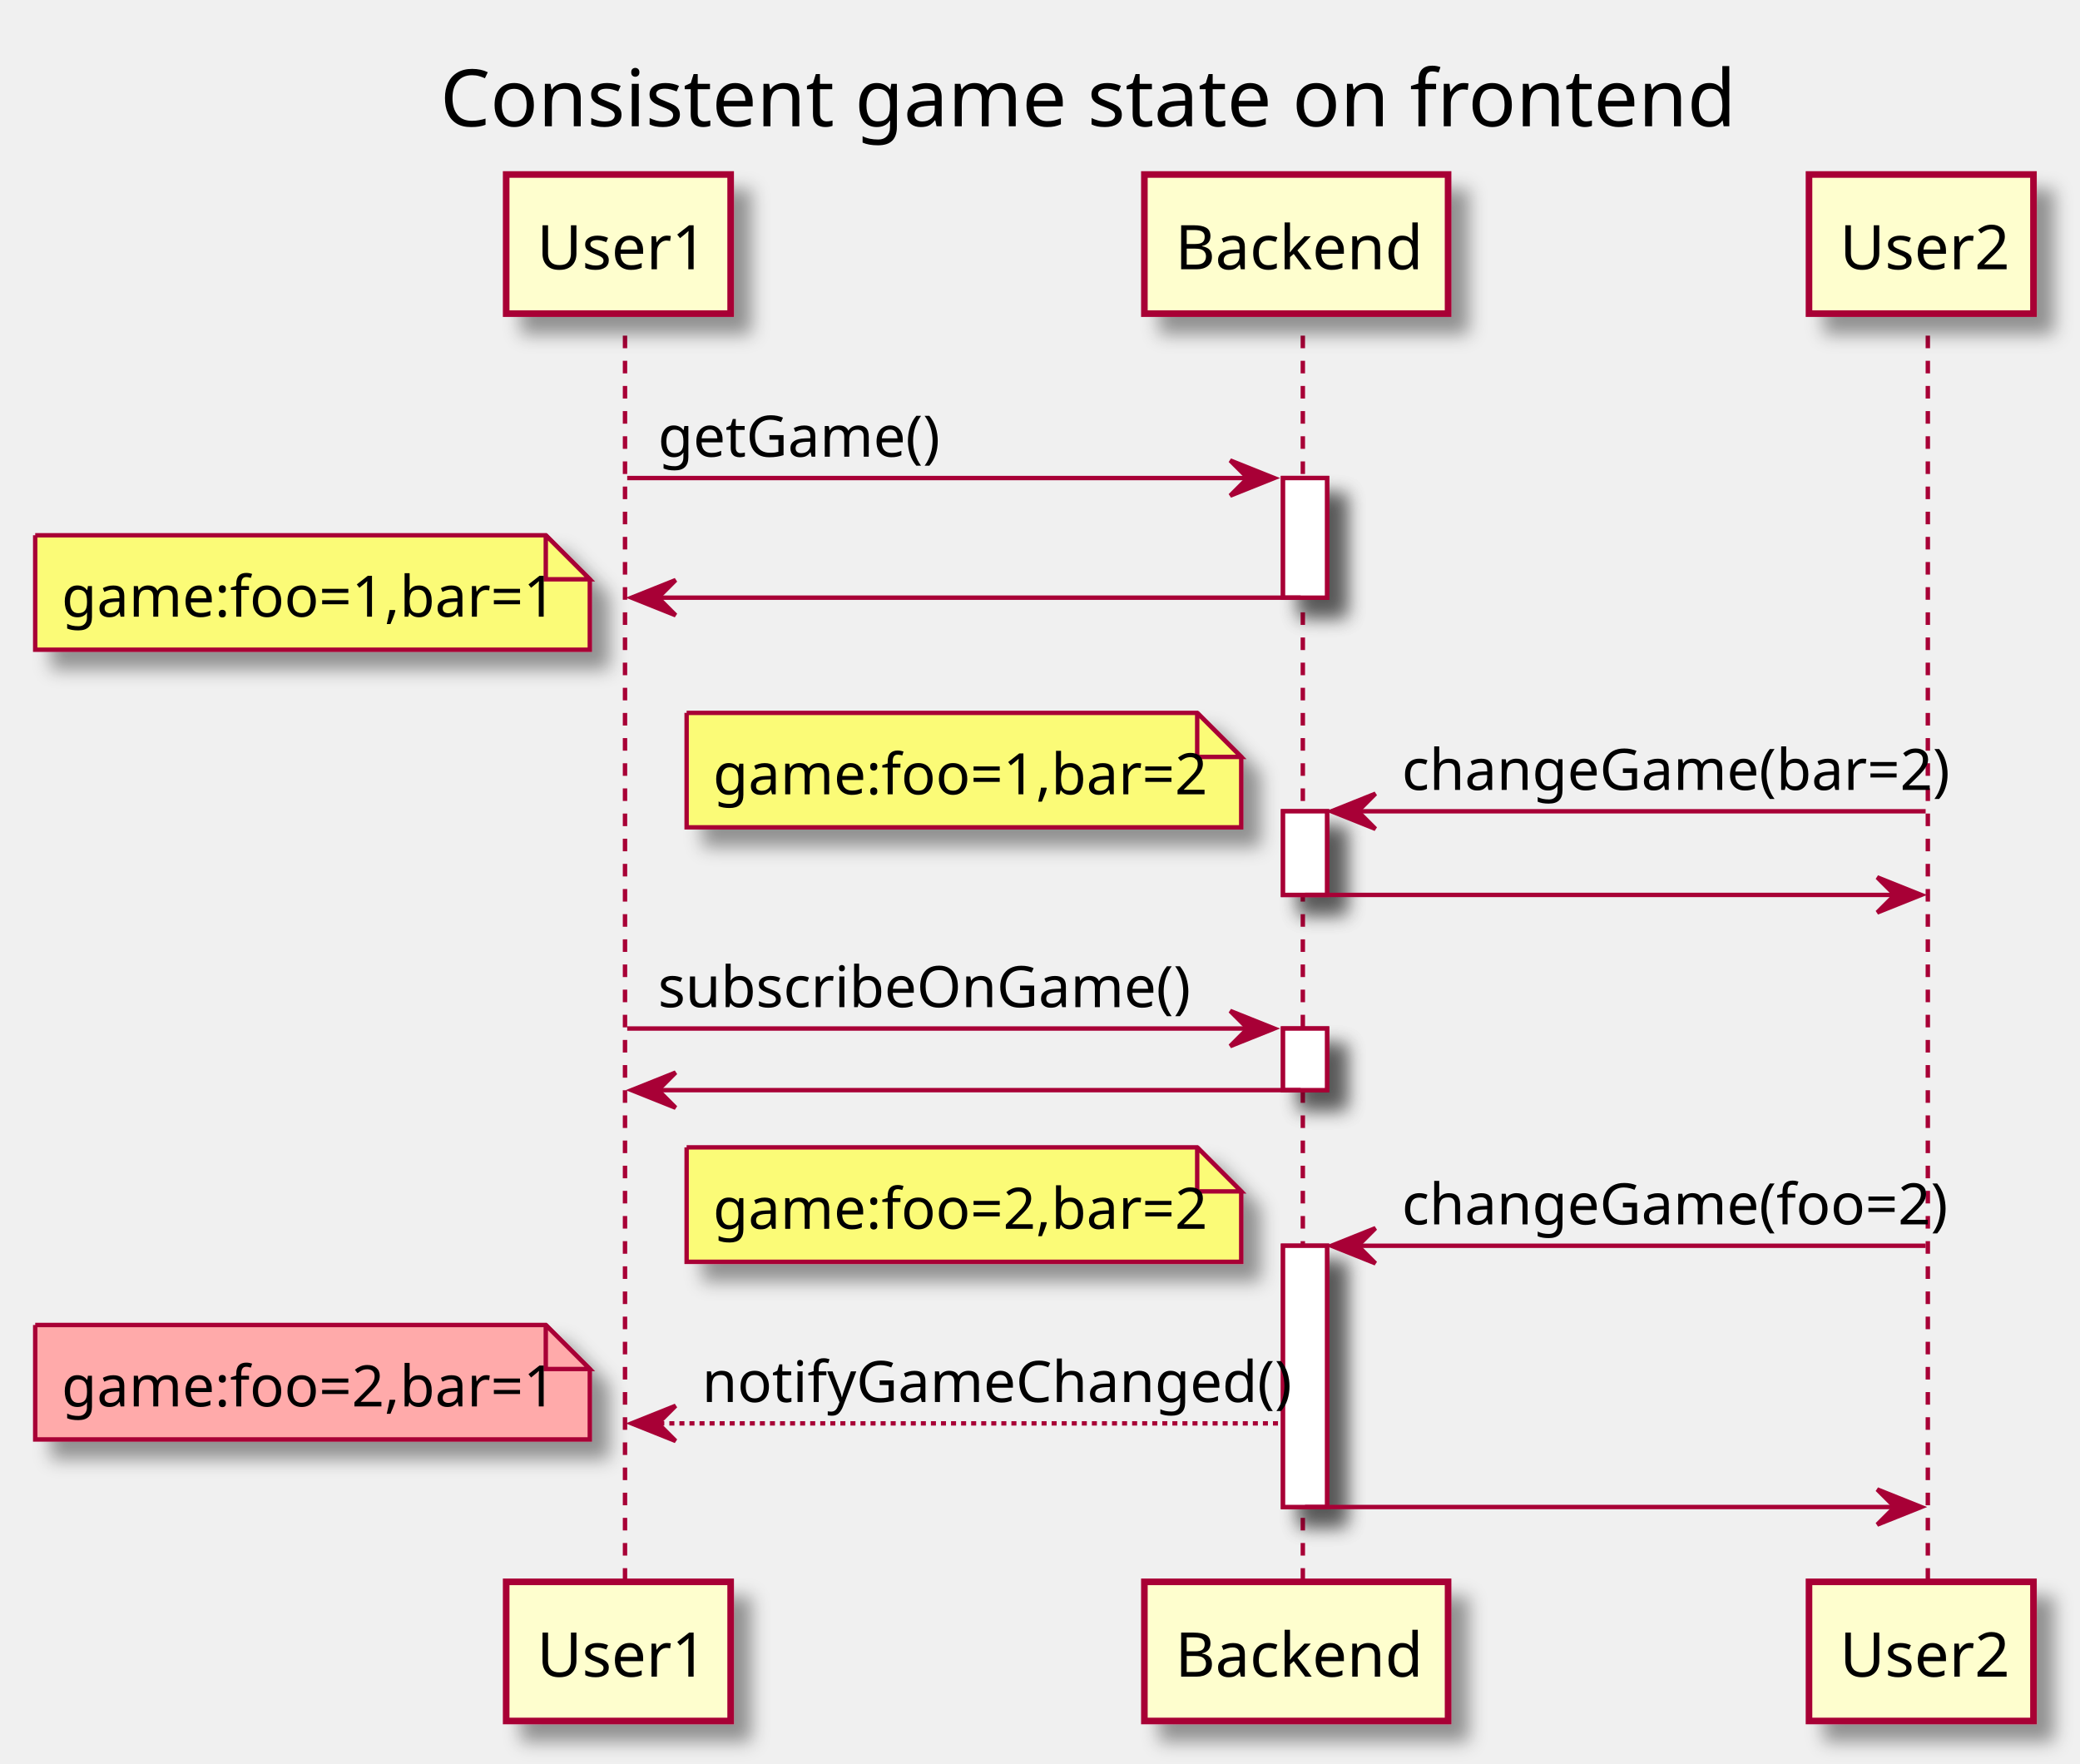
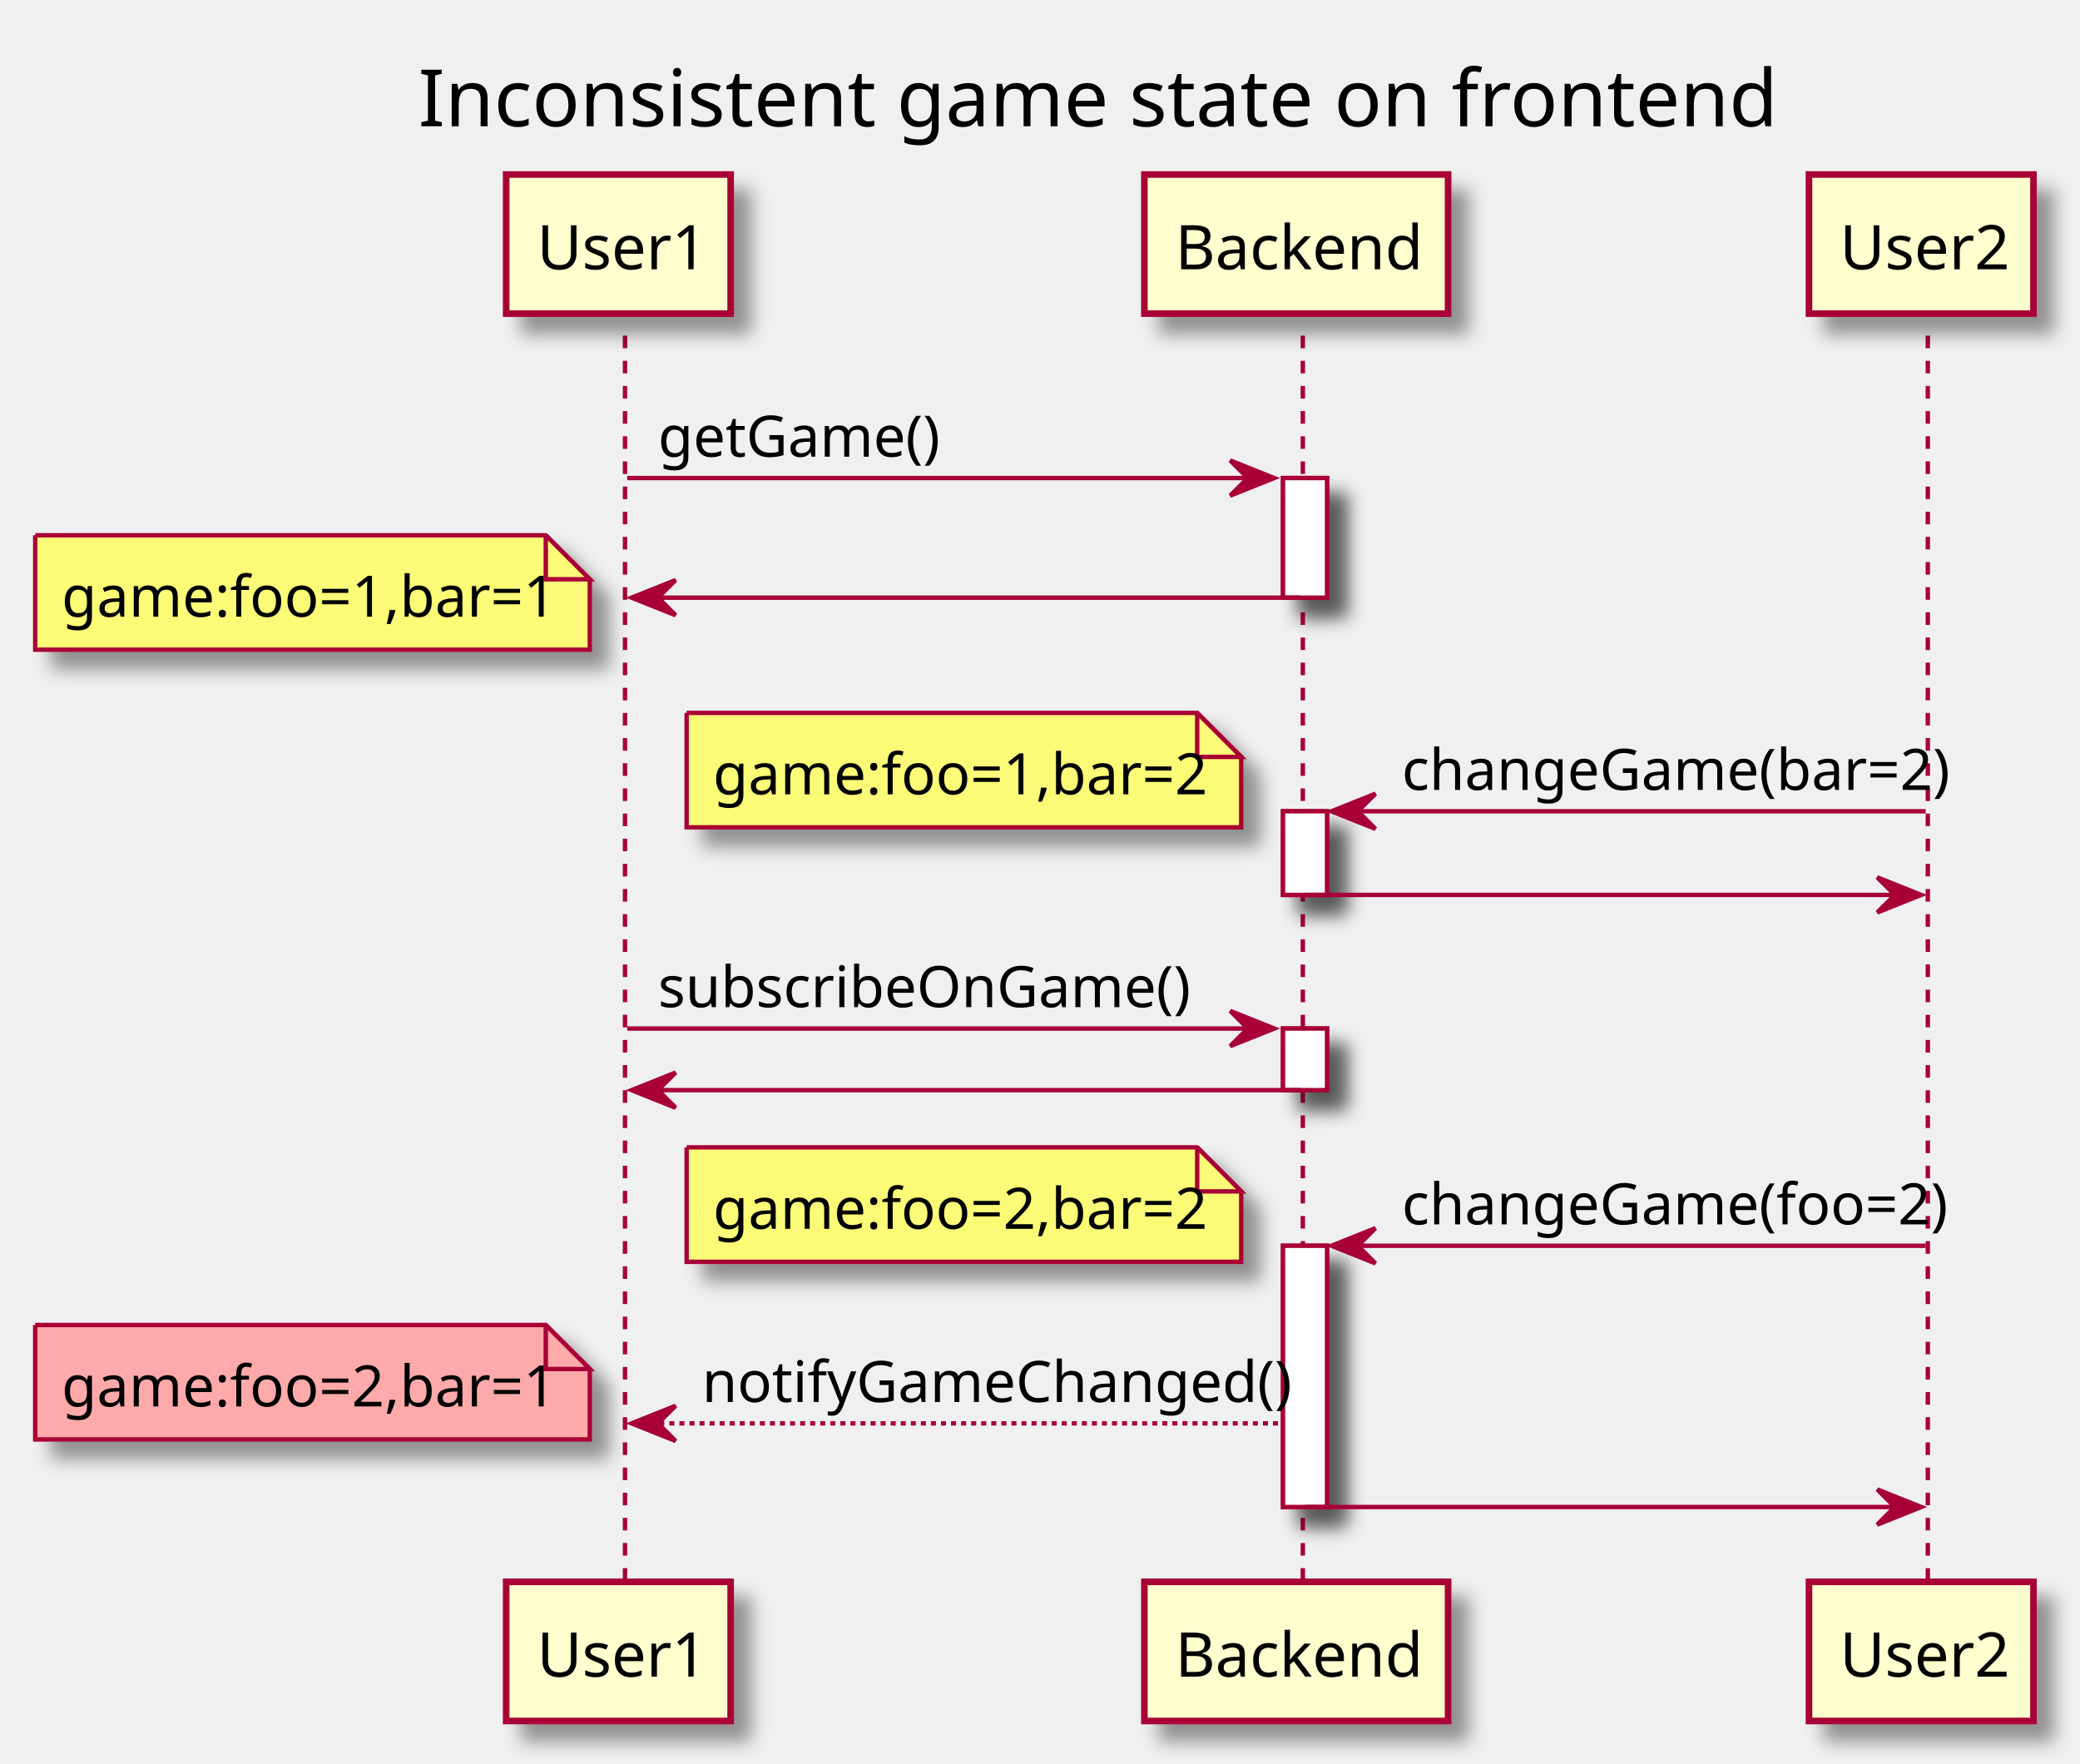
<svg xmlns="http://www.w3.org/2000/svg" contentScriptType="application/ecmascript" contentStyleType="text/css" height="701.75px" preserveAspectRatio="none" style="width:827px;height:701px;" version="1.1" viewBox="0 0 827 701" width="827.75px" zoomAndPan="magnify">
  <defs>
-     <filter height="300%" id="f19n73owq28nf1" width="300%" x="-1" y="-1">
+     <filter height="300%" id="fay23ov0ohgb2" width="300%" x="-1" y="-1">
      <feGaussianBlur result="blurOut" stdDeviation="3.5" />
      <feColorMatrix in="blurOut" result="blurOut2" type="matrix" values="0 0 0 0 0 0 0 0 0 0 0 0 0 0 0 0 0 0 .4 0" />
      <feOffset dx="7.0" dy="7.0" in="blurOut2" result="blurOut3" />
      <feBlend in="SourceGraphic" in2="blurOut3" mode="normal" />
    </filter>
  </defs>
  <g>
-     <text fill="#000000" font-family="sans-serif" font-size="31.5" lengthAdjust="spacingAndGlyphs" textLength="479.5" x="175" y="50.2">Consistent game state on frontend</text>
-     <rect fill="#FFFFFF" filter="url(#f19n73owq28nf1)" height="47.558" style="stroke: #A80036; stroke-width: 1.75;" width="17.5" x="510.125" y="190.053" />
-     <rect fill="#FFFFFF" filter="url(#f19n73owq28nf1)" height="33.25" style="stroke: #A80036; stroke-width: 1.75;" width="17.5" x="510.125" y="322.533" />
-     <rect fill="#FFFFFF" filter="url(#f19n73owq28nf1)" height="24.5" style="stroke: #A80036; stroke-width: 1.75;" width="17.5" x="510.125" y="408.898" />
-     <rect fill="#FFFFFF" filter="url(#f19n73owq28nf1)" height="103.865" style="stroke: #A80036; stroke-width: 1.75;" width="17.5" x="510.125" y="495.264" />
+     <text fill="#000000" font-family="sans-serif" font-size="31.5" lengthAdjust="spacingAndGlyphs" textLength="497" x="166.25" y="50.2">Inconsistent game state on frontend</text>
+     <rect fill="#FFFFFF" filter="url(#fay23ov0ohgb2)" height="47.558" style="stroke: #A80036; stroke-width: 1.75;" width="17.5" x="510.125" y="190.053" />
+     <rect fill="#FFFFFF" filter="url(#fay23ov0ohgb2)" height="33.25" style="stroke: #A80036; stroke-width: 1.75;" width="17.5" x="510.125" y="322.533" />
+     <rect fill="#FFFFFF" filter="url(#fay23ov0ohgb2)" height="24.5" style="stroke: #A80036; stroke-width: 1.75;" width="17.5" x="510.125" y="408.898" />
+     <rect fill="#FFFFFF" filter="url(#fay23ov0ohgb2)" height="103.865" style="stroke: #A80036; stroke-width: 1.75;" width="17.5" x="510.125" y="495.264" />
    <line style="stroke: #A80036; stroke-width: 1.75; stroke-dasharray: 5.0,5.0;" x1="248.5" x2="248.5" y1="133.438" y2="630.629" />
    <line style="stroke: #A80036; stroke-width: 1.75; stroke-dasharray: 5.0,5.0;" x1="518" x2="518" y1="133.438" y2="630.629" />
    <line style="stroke: #A80036; stroke-width: 1.75; stroke-dasharray: 5.0,5.0;" x1="766.5" x2="766.5" y1="133.438" y2="630.629" />
-     <rect fill="#FEFECE" filter="url(#f19n73owq28nf1)" height="55.316" style="stroke: #A80036; stroke-width: 2.625;" width="89.25" x="201.25" y="69.371" />
+     <rect fill="#FEFECE" filter="url(#fay23ov0ohgb2)" height="55.316" style="stroke: #A80036; stroke-width: 2.625;" width="89.25" x="201.25" y="69.371" />
    <text fill="#000000" font-family="sans-serif" font-size="24.5" lengthAdjust="spacingAndGlyphs" textLength="64.75" x="213.5" y="107.054">User1</text>
-     <rect fill="#FEFECE" filter="url(#f19n73owq28nf1)" height="55.316" style="stroke: #A80036; stroke-width: 2.625;" width="89.25" x="201.25" y="628.879" />
+     <rect fill="#FEFECE" filter="url(#fay23ov0ohgb2)" height="55.316" style="stroke: #A80036; stroke-width: 2.625;" width="89.25" x="201.25" y="628.879" />
    <text fill="#000000" font-family="sans-serif" font-size="24.5" lengthAdjust="spacingAndGlyphs" textLength="64.75" x="213.5" y="666.562">User1</text>
-     <rect fill="#FEFECE" filter="url(#f19n73owq28nf1)" height="55.316" style="stroke: #A80036; stroke-width: 2.625;" width="120.75" x="455" y="69.371" />
+     <rect fill="#FEFECE" filter="url(#fay23ov0ohgb2)" height="55.316" style="stroke: #A80036; stroke-width: 2.625;" width="120.75" x="455" y="69.371" />
    <text fill="#000000" font-family="sans-serif" font-size="24.5" lengthAdjust="spacingAndGlyphs" textLength="96.25" x="467.25" y="107.054">Backend</text>
-     <rect fill="#FEFECE" filter="url(#f19n73owq28nf1)" height="55.316" style="stroke: #A80036; stroke-width: 2.625;" width="120.75" x="455" y="628.879" />
+     <rect fill="#FEFECE" filter="url(#fay23ov0ohgb2)" height="55.316" style="stroke: #A80036; stroke-width: 2.625;" width="120.75" x="455" y="628.879" />
    <text fill="#000000" font-family="sans-serif" font-size="24.5" lengthAdjust="spacingAndGlyphs" textLength="96.25" x="467.25" y="666.562">Backend</text>
-     <rect fill="#FEFECE" filter="url(#f19n73owq28nf1)" height="55.316" style="stroke: #A80036; stroke-width: 2.625;" width="89.25" x="719.25" y="69.371" />
+     <rect fill="#FEFECE" filter="url(#fay23ov0ohgb2)" height="55.316" style="stroke: #A80036; stroke-width: 2.625;" width="89.25" x="719.25" y="69.371" />
    <text fill="#000000" font-family="sans-serif" font-size="24.5" lengthAdjust="spacingAndGlyphs" textLength="64.75" x="731.5" y="107.054">User2</text>
-     <rect fill="#FEFECE" filter="url(#f19n73owq28nf1)" height="55.316" style="stroke: #A80036; stroke-width: 2.625;" width="89.25" x="719.25" y="628.879" />
+     <rect fill="#FEFECE" filter="url(#fay23ov0ohgb2)" height="55.316" style="stroke: #A80036; stroke-width: 2.625;" width="89.25" x="719.25" y="628.879" />
    <text fill="#000000" font-family="sans-serif" font-size="24.5" lengthAdjust="spacingAndGlyphs" textLength="64.75" x="731.5" y="666.562">User2</text>
-     <rect fill="#FFFFFF" filter="url(#f19n73owq28nf1)" height="47.558" style="stroke: #A80036; stroke-width: 1.75;" width="17.5" x="510.125" y="190.053" />
-     <rect fill="#FFFFFF" filter="url(#f19n73owq28nf1)" height="33.25" style="stroke: #A80036; stroke-width: 1.75;" width="17.5" x="510.125" y="322.533" />
-     <rect fill="#FFFFFF" filter="url(#f19n73owq28nf1)" height="24.5" style="stroke: #A80036; stroke-width: 1.75;" width="17.5" x="510.125" y="408.898" />
-     <rect fill="#FFFFFF" filter="url(#f19n73owq28nf1)" height="103.865" style="stroke: #A80036; stroke-width: 1.75;" width="17.5" x="510.125" y="495.264" />
+     <rect fill="#FFFFFF" filter="url(#fay23ov0ohgb2)" height="47.558" style="stroke: #A80036; stroke-width: 1.75;" width="17.5" x="510.125" y="190.053" />
+     <rect fill="#FFFFFF" filter="url(#fay23ov0ohgb2)" height="33.25" style="stroke: #A80036; stroke-width: 1.75;" width="17.5" x="510.125" y="322.533" />
+     <rect fill="#FFFFFF" filter="url(#fay23ov0ohgb2)" height="24.5" style="stroke: #A80036; stroke-width: 1.75;" width="17.5" x="510.125" y="408.898" />
+     <rect fill="#FFFFFF" filter="url(#fay23ov0ohgb2)" height="103.865" style="stroke: #A80036; stroke-width: 1.75;" width="17.5" x="510.125" y="495.264" />
    <polygon fill="#A80036" points="489.125,183.053,506.625,190.053,489.125,197.053,496.125,190.053" style="stroke: #A80036; stroke-width: 1.75;" />
    <line style="stroke: #A80036; stroke-width: 1.75;" x1="249.375" x2="499.625" y1="190.053" y2="190.053" />
    <text fill="#000000" font-family="sans-serif" font-size="22.75" lengthAdjust="spacingAndGlyphs" textLength="106.75" x="261.625" y="181.554">getGame()</text>
    <polygon fill="#A80036" points="268.625,230.61,251.125,237.61,268.625,244.61,261.625,237.61" style="stroke: #A80036; stroke-width: 1.75;" />
    <line style="stroke: #A80036; stroke-width: 1.75;" x1="258.125" x2="517.125" y1="237.61" y2="237.61" />
-     <path d="M14,212.803 L14,258.303 L234.5,258.303 L234.5,230.303 L217,212.803 L14,212.803 " fill="#FBFB77" filter="url(#f19n73owq28nf1)" style="stroke: #A80036; stroke-width: 1.75;" />
+     <path d="M14,212.803 L14,258.303 L234.5,258.303 L234.5,230.303 L217,212.803 L14,212.803 " fill="#FBFB77" filter="url(#fay23ov0ohgb2)" style="stroke: #A80036; stroke-width: 1.75;" />
    <path d="M217,212.803 L217,230.303 L234.5,230.303 L217,212.803 " fill="#FBFB77" style="stroke: #A80036; stroke-width: 1.75;" />
    <text fill="#000000" font-family="sans-serif" font-size="22.75" lengthAdjust="spacingAndGlyphs" textLength="183.75" x="24.5" y="245.169">game:foo=1,bar=1</text>
    <polygon fill="#A80036" points="546.875,315.533,529.375,322.533,546.875,329.533,539.875,322.533" style="stroke: #A80036; stroke-width: 1.75;" />
    <line style="stroke: #A80036; stroke-width: 1.75;" x1="536.375" x2="765.625" y1="322.533" y2="322.533" />
    <text fill="#000000" font-family="sans-serif" font-size="22.75" lengthAdjust="spacingAndGlyphs" textLength="206.5" x="557.375" y="314.034">changeGame(bar=2)</text>
-     <path d="M273,283.418 L273,328.918 L493.5,328.918 L493.5,300.918 L476,283.418 L273,283.418 " fill="#FBFB77" filter="url(#f19n73owq28nf1)" style="stroke: #A80036; stroke-width: 1.75;" />
+     <path d="M273,283.418 L273,328.918 L493.5,328.918 L493.5,300.918 L476,283.418 L273,283.418 " fill="#FBFB77" filter="url(#fay23ov0ohgb2)" style="stroke: #A80036; stroke-width: 1.75;" />
    <path d="M476,283.418 L476,300.918 L493.5,300.918 L476,283.418 " fill="#FBFB77" style="stroke: #A80036; stroke-width: 1.75;" />
    <text fill="#000000" font-family="sans-serif" font-size="22.75" lengthAdjust="spacingAndGlyphs" textLength="183.75" x="283.5" y="315.784">game:foo=1,bar=2</text>
    <polygon fill="#A80036" points="746.375,348.783,763.875,355.783,746.375,362.783,753.375,355.783" style="stroke: #A80036; stroke-width: 1.75;" />
    <line style="stroke: #A80036; stroke-width: 1.75;" x1="518.875" x2="756.875" y1="355.783" y2="355.783" />
    <polygon fill="#A80036" points="489.125,401.898,506.625,408.898,489.125,415.898,496.125,408.898" style="stroke: #A80036; stroke-width: 1.75;" />
    <line style="stroke: #A80036; stroke-width: 1.75;" x1="249.375" x2="499.625" y1="408.898" y2="408.898" />
    <text fill="#000000" font-family="sans-serif" font-size="22.75" lengthAdjust="spacingAndGlyphs" textLength="203" x="261.625" y="400.4">subscribeOnGame()</text>
    <polygon fill="#A80036" points="268.625,426.398,251.125,433.398,268.625,440.398,261.625,433.398" style="stroke: #A80036; stroke-width: 1.75;" />
    <line style="stroke: #A80036; stroke-width: 1.75;" x1="258.125" x2="517.125" y1="433.398" y2="433.398" />
    <polygon fill="#A80036" points="546.875,488.264,529.375,495.264,546.875,502.264,539.875,495.264" style="stroke: #A80036; stroke-width: 1.75;" />
    <line style="stroke: #A80036; stroke-width: 1.75;" x1="536.375" x2="765.625" y1="495.264" y2="495.264" />
    <text fill="#000000" font-family="sans-serif" font-size="22.75" lengthAdjust="spacingAndGlyphs" textLength="204.75" x="557.375" y="486.765">changeGame(foo=2)</text>
-     <path d="M273,456.148 L273,501.648 L493.5,501.648 L493.5,473.648 L476,456.148 L273,456.148 " fill="#FBFB77" filter="url(#f19n73owq28nf1)" style="stroke: #A80036; stroke-width: 1.75;" />
+     <path d="M273,456.148 L273,501.648 L493.5,501.648 L493.5,473.648 L476,456.148 L273,456.148 " fill="#FBFB77" filter="url(#fay23ov0ohgb2)" style="stroke: #A80036; stroke-width: 1.75;" />
    <path d="M476,456.148 L476,473.648 L493.5,473.648 L476,456.148 " fill="#FBFB77" style="stroke: #A80036; stroke-width: 1.75;" />
    <text fill="#000000" font-family="sans-serif" font-size="22.75" lengthAdjust="spacingAndGlyphs" textLength="183.75" x="283.5" y="488.515">game:foo=2,bar=2</text>
    <polygon fill="#A80036" points="268.625,558.879,251.125,565.879,268.625,572.879,261.625,565.879" style="stroke: #A80036; stroke-width: 1.75;" />
    <line style="stroke: #A80036; stroke-width: 1.75; stroke-dasharray: 2.0,2.0;" x1="258.125" x2="508.375" y1="565.879" y2="565.879" />
    <text fill="#000000" font-family="sans-serif" font-size="22.75" lengthAdjust="spacingAndGlyphs" textLength="218.75" x="279.125" y="557.38">notifyGameChanged()</text>
-     <path d="M14,526.764 L14,572.264 L234.5,572.264 L234.5,544.264 L217,526.764 L14,526.764 " fill="#FFAAAA" filter="url(#f19n73owq28nf1)" style="stroke: #A80036; stroke-width: 1.75;" />
+     <path d="M14,526.764 L14,572.264 L234.5,572.264 L234.5,544.264 L217,526.764 L14,526.764 " fill="#FFAAAA" filter="url(#fay23ov0ohgb2)" style="stroke: #A80036; stroke-width: 1.75;" />
    <path d="M217,526.764 L217,544.264 L234.5,544.264 L217,526.764 " fill="#FFAAAA" style="stroke: #A80036; stroke-width: 1.75;" />
    <text fill="#000000" font-family="sans-serif" font-size="22.75" lengthAdjust="spacingAndGlyphs" textLength="183.75" x="24.5" y="559.13">game:foo=2,bar=1</text>
    <polygon fill="#A80036" points="746.375,592.129,763.875,599.129,746.375,606.129,753.375,599.129" style="stroke: #A80036; stroke-width: 1.75;" />
    <line style="stroke: #A80036; stroke-width: 1.75;" x1="518.875" x2="756.875" y1="599.129" y2="599.129" />
  </g>
</svg>
